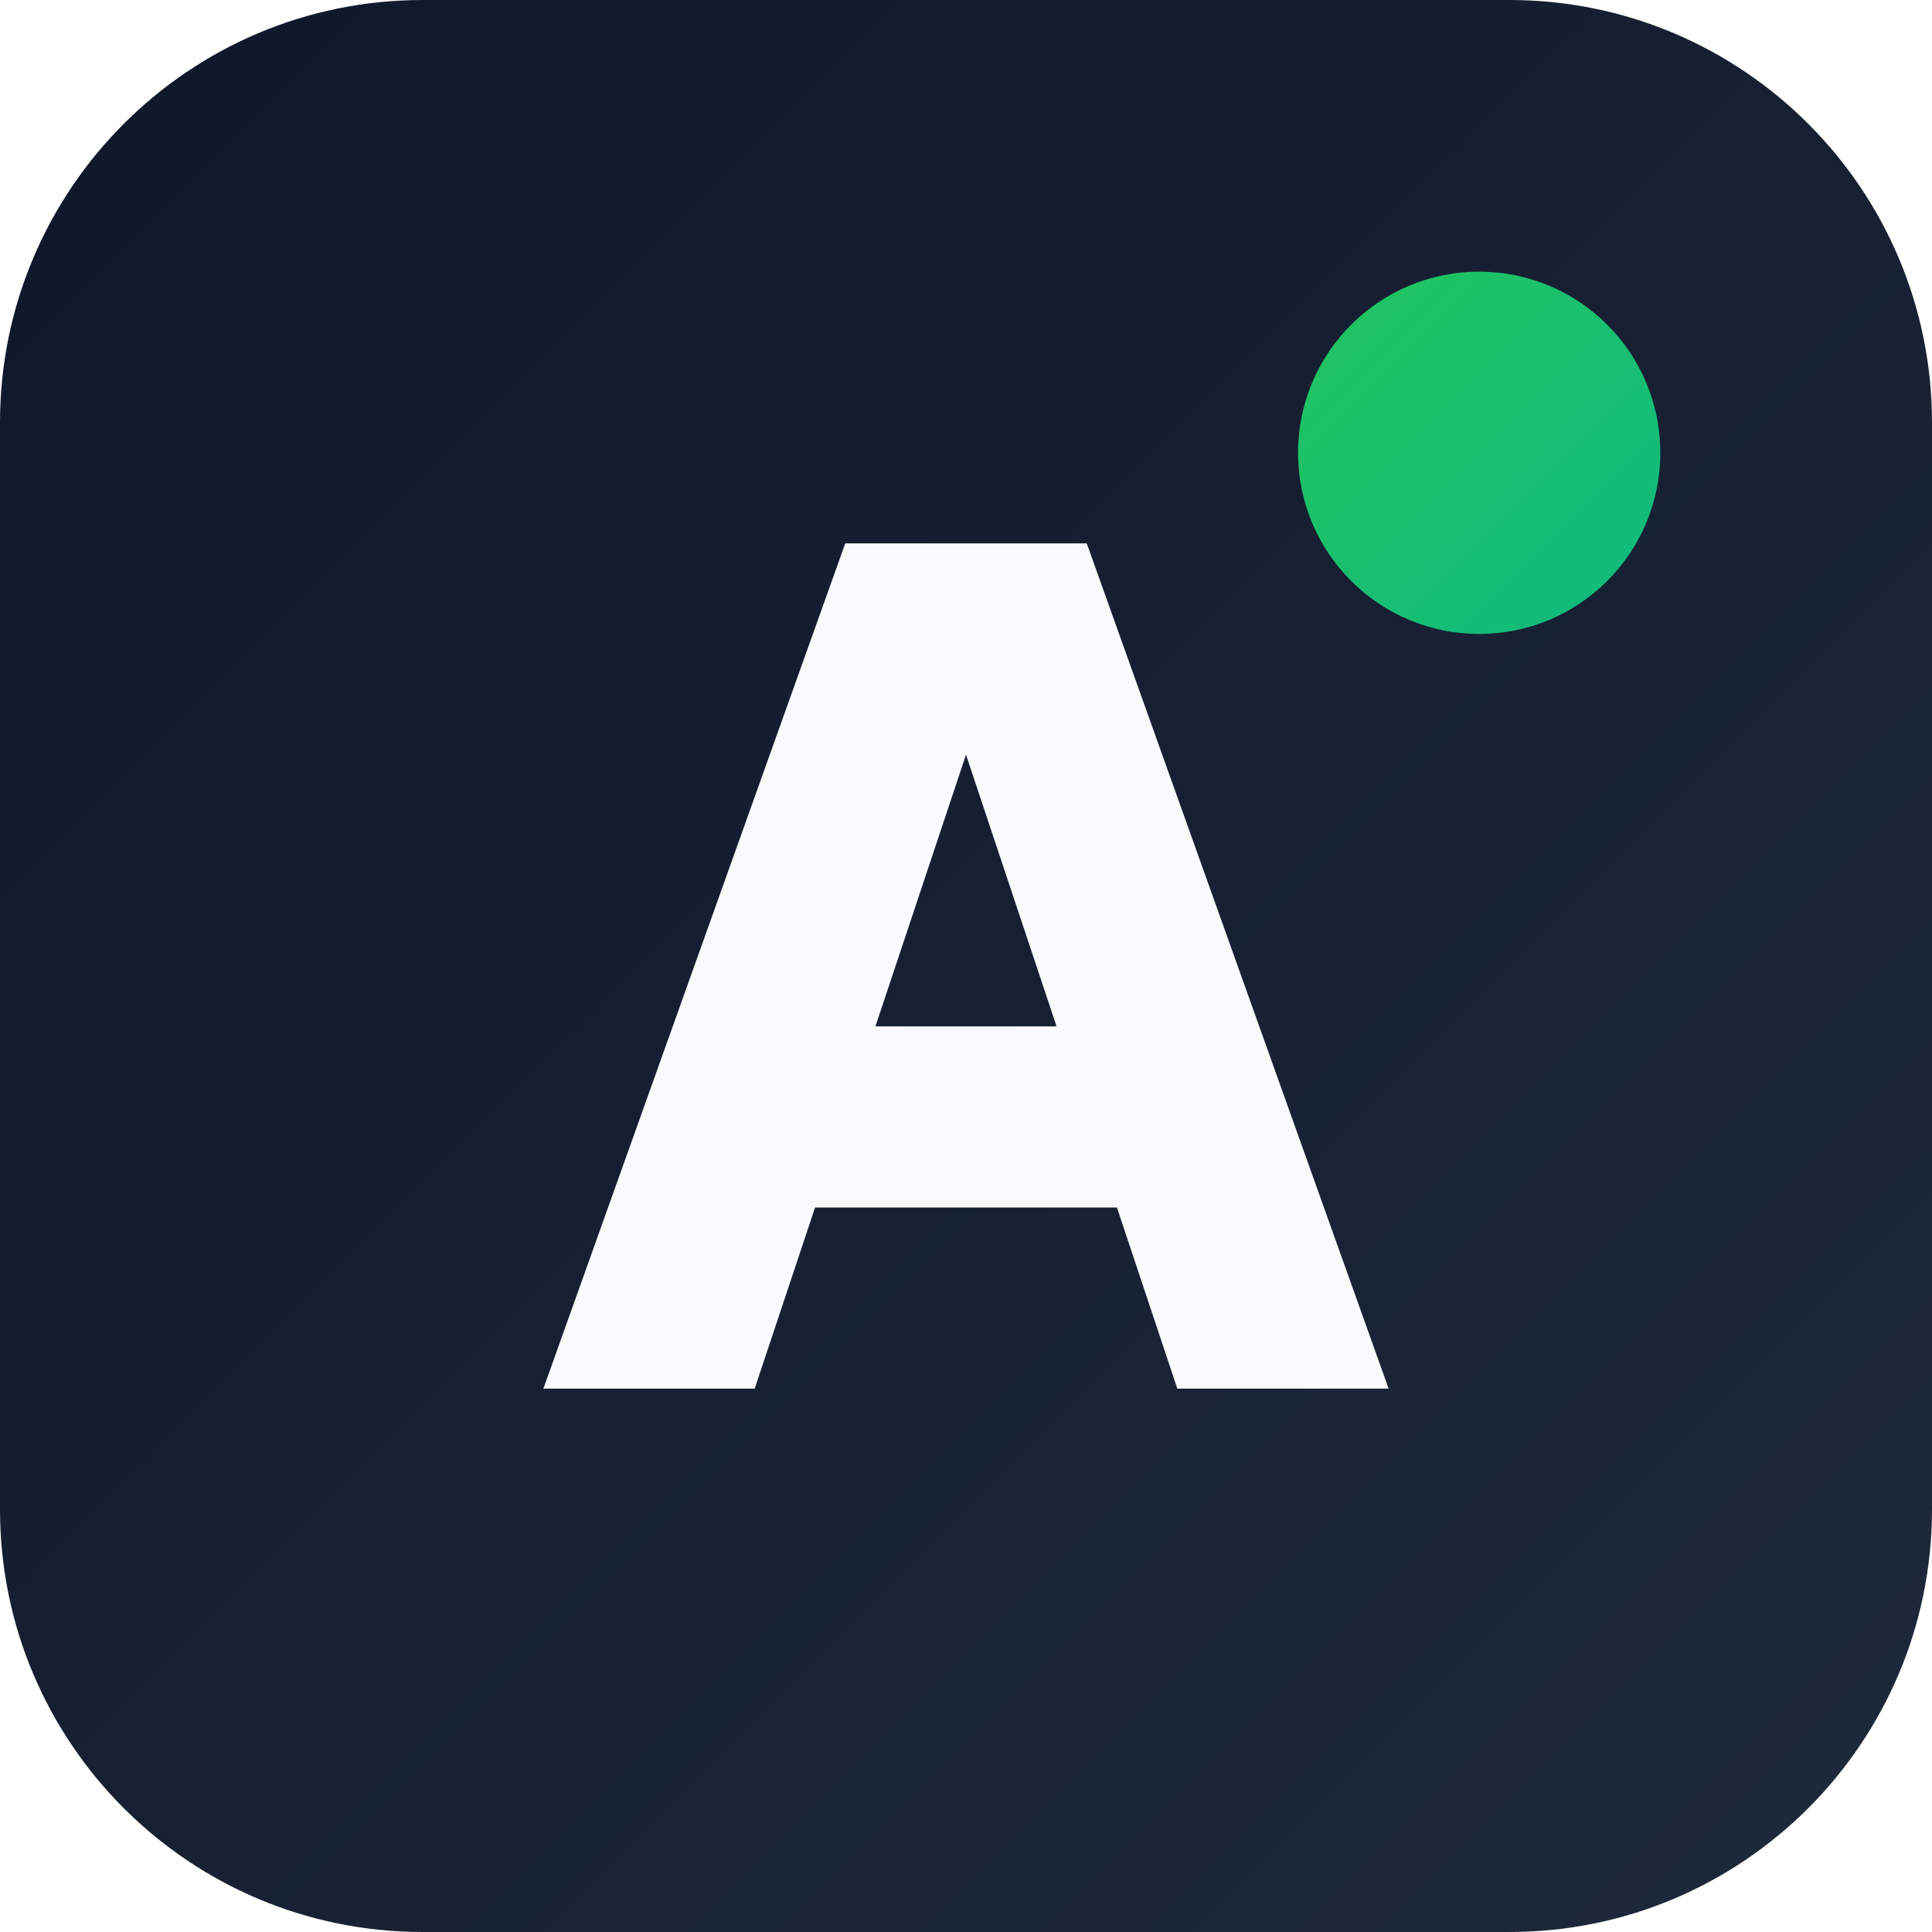
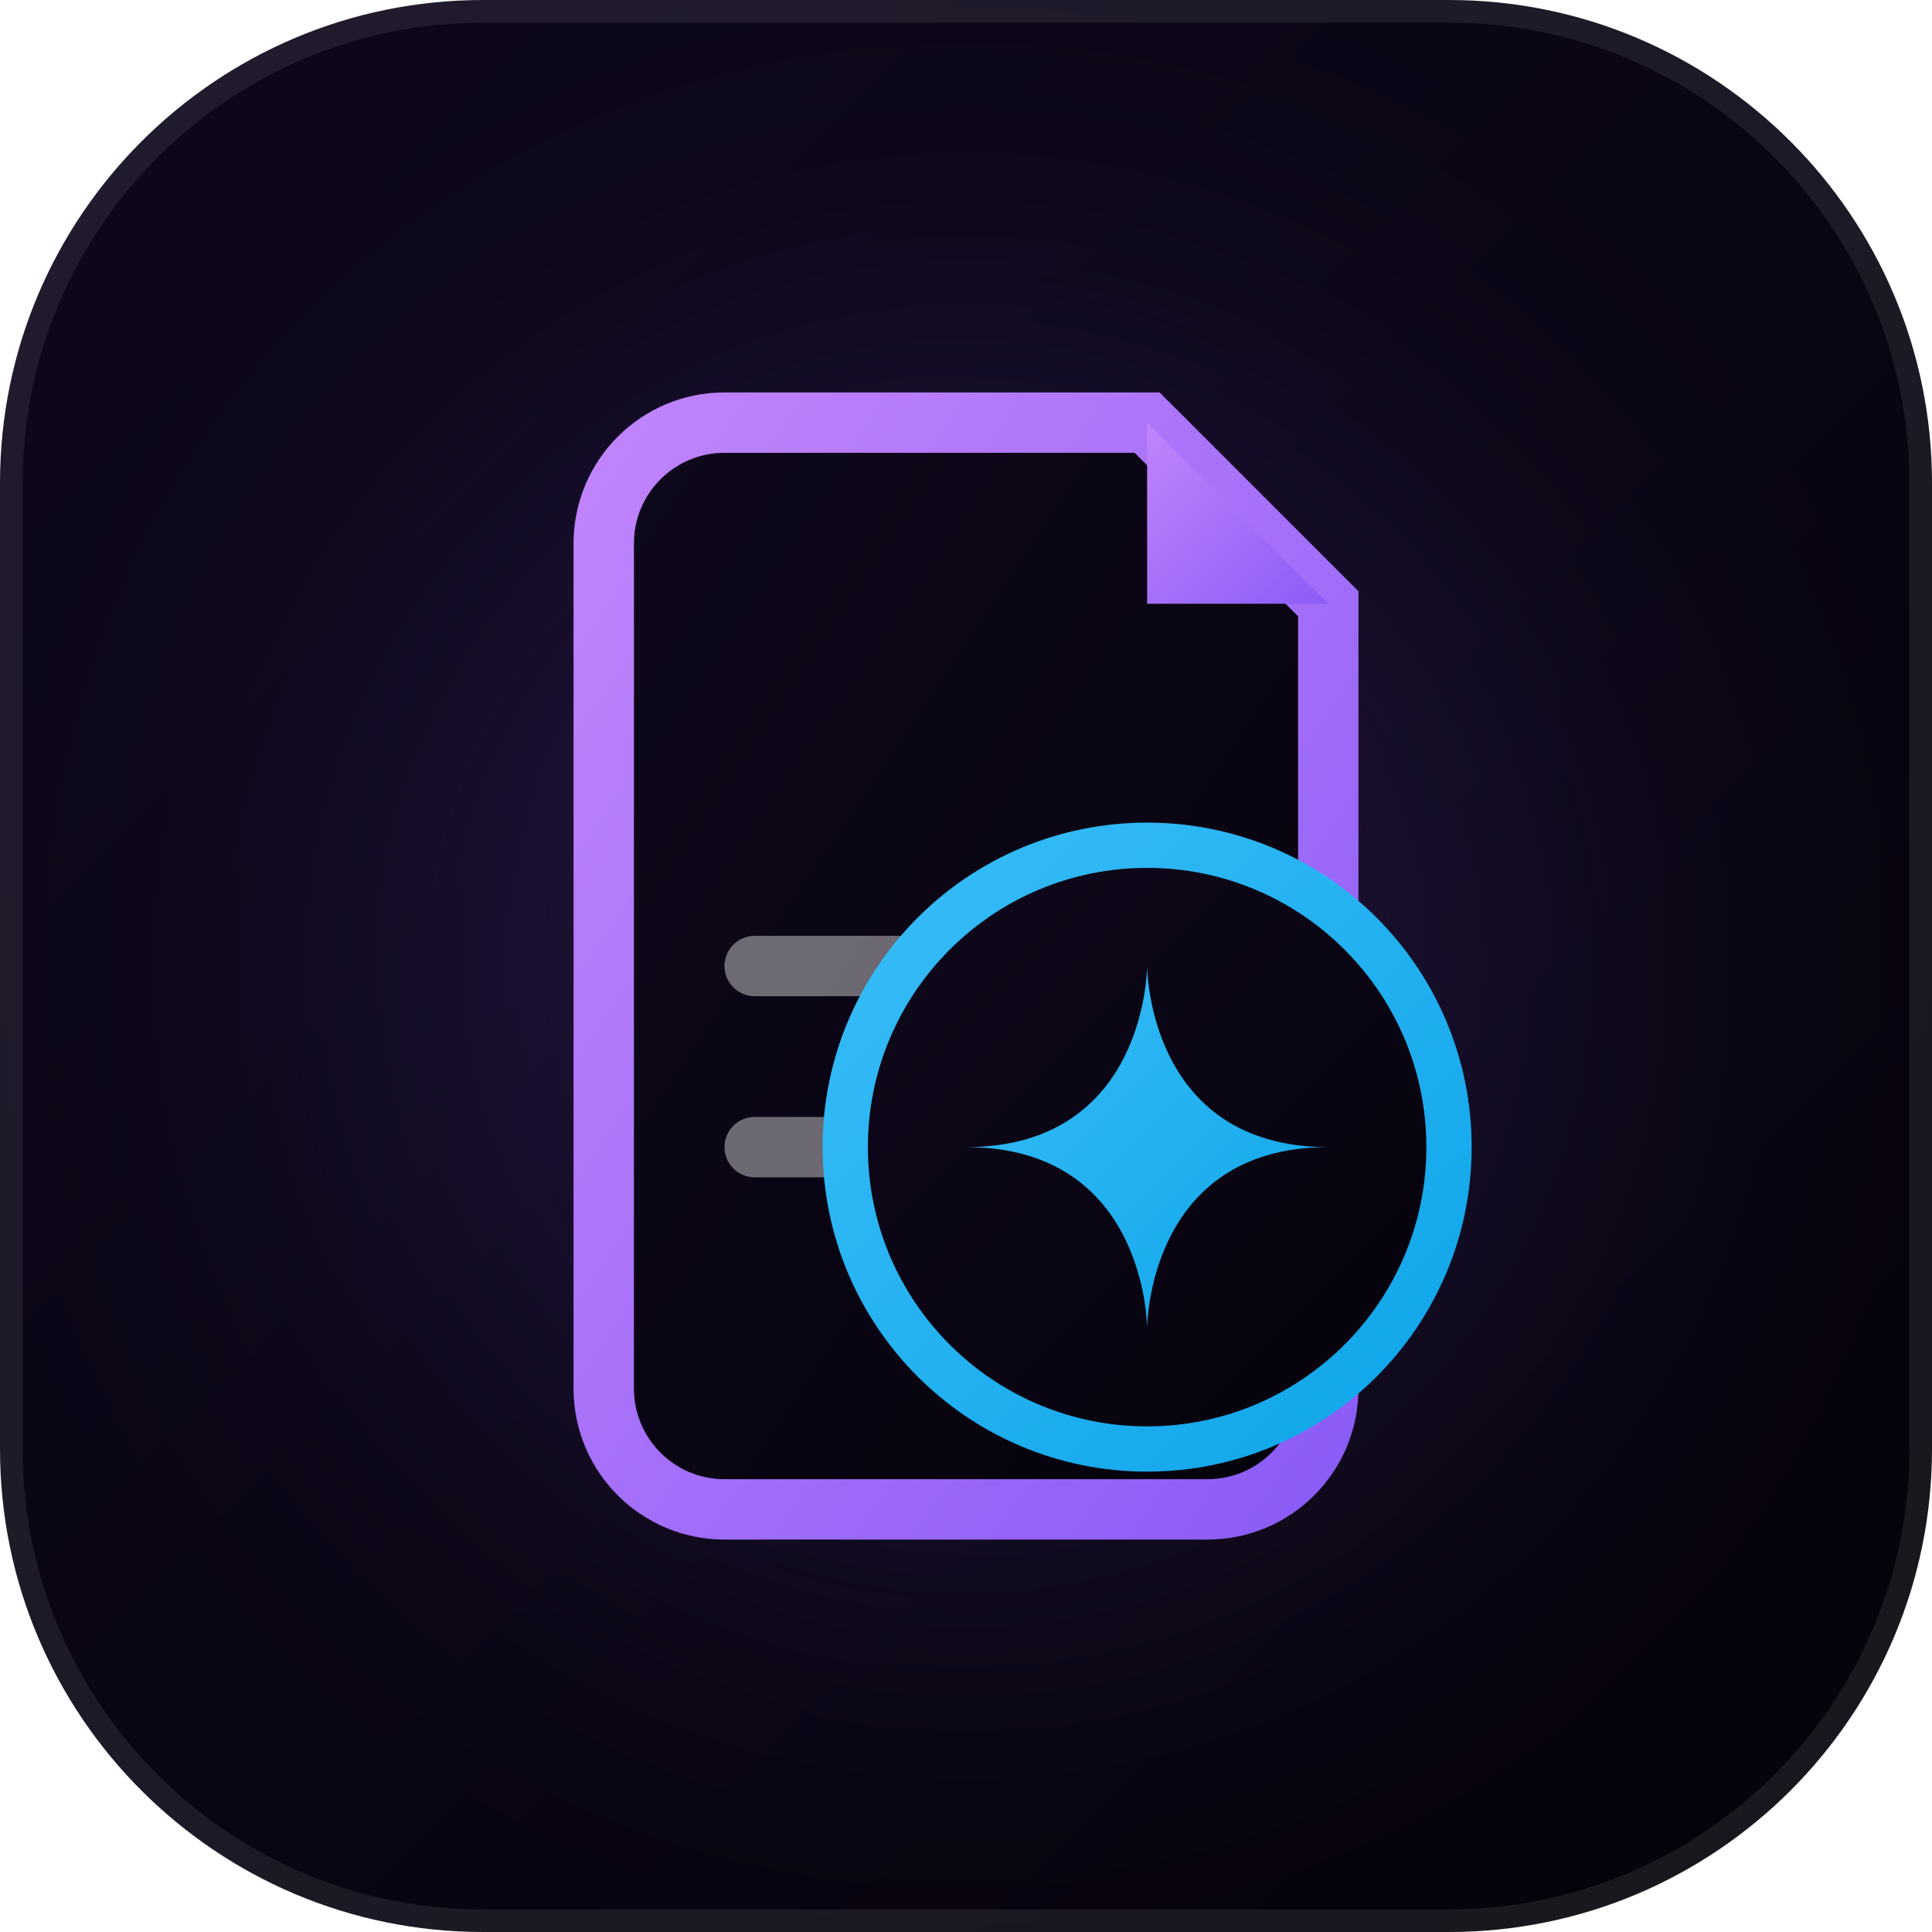
- <svg xmlns="http://www.w3.org/2000/svg" viewBox="0 0 64 64" role="img" aria-label="AI Resume Matcher">
+ <svg xmlns="http://www.w3.org/2000/svg" viewBox="0 0 64 64" fill="none" role="img" aria-label="Resume AI">
  <defs>
-     <linearGradient id="bg" x1="0" y1="0" x2="1" y2="1">
-       <stop offset="0%" stop-color="#0f172a" />
-       <stop offset="100%" stop-color="#1e293b" />
+     <linearGradient id="bgGrad" x1="0" y1="0" x2="1" y2="1">
+       <stop offset="0%" stop-color="#0F081D" />
+       <stop offset="100%" stop-color="#05020A" />
    </linearGradient>
-     <linearGradient id="accent" x1="0" y1="0" x2="1" y2="1">
-       <stop offset="0%" stop-color="#22c55e" />
-       <stop offset="100%" stop-color="#10b981" />
+     <linearGradient id="primaryGrad" x1="0" y1="0" x2="1" y2="1">
+       <stop offset="0%" stop-color="#C084FC" />
+       <stop offset="100%" stop-color="#8B5CF6" />
+     </linearGradient>
+     <linearGradient id="secondaryGrad" x1="0" y1="0" x2="1" y2="1">
+       <stop offset="0%" stop-color="#38BDF8" />
+       <stop offset="100%" stop-color="#0EA5E9" />
+     </linearGradient>
+     <linearGradient id="whiteGrad" x1="0" y1="0" x2="0" y2="1">
+       <stop offset="0%" stop-color="#FFFFFF" />
+       <stop offset="100%" stop-color="#E2E8F0" />
    </linearGradient>
  </defs>
-   <rect width="64" height="64" rx="14" fill="url(#bg)" />
-   <path d="M18 46L28 18h8l10 28h-7l-2-6h-10l-2 6h-7zm11-12h6l-3-9-3 9z" fill="#f8fafc" />
-   <circle cx="49" cy="15" r="6" fill="url(#accent)" />
+   <rect width="64" height="64" rx="16" fill="url(#bgGrad)" stroke="rgba(255, 255, 255, 0.08)" stroke-width="1.5" />
+   <circle cx="32" cy="32" r="20" fill="#8B5CF6" opacity="0.15" filter="blur(8px)" />
+   <path d="M20 18C20 15.791 21.791 14 24 14H38L44 20V46C44 48.209 42.209 50 40 50H24C21.791 50 20 48.209 20 46V18Z" fill="url(#bgGrad)" stroke="url(#primaryGrad)" stroke-width="2" />
+   <path d="M38 14V20H44L38 14Z" fill="url(#primaryGrad)" />
+   <line x1="25" y1="26" x2="33" y2="26" stroke="url(#whiteGrad)" stroke-width="2" stroke-linecap="round" />
+   <line x1="25" y1="32" x2="39" y2="32" stroke="rgba(255, 255, 255, 0.4)" stroke-width="2" stroke-linecap="round" />
+   <line x1="25" y1="38" x2="35" y2="38" stroke="rgba(255, 255, 255, 0.4)" stroke-width="2" stroke-linecap="round" />
+   <g transform="translate(38, 38)">
+     <circle cx="0" cy="0" r="10" fill="url(#bgGrad)" stroke="url(#secondaryGrad)" stroke-width="1.5" />
+     <path d="M0 -6C0 -6 0 0 6 0C0 0 0 6 0 6C0 6 0 0 -6 0C0 0 0 -6 0 -6Z" fill="url(#secondaryGrad)" />
+   </g>
</svg>
